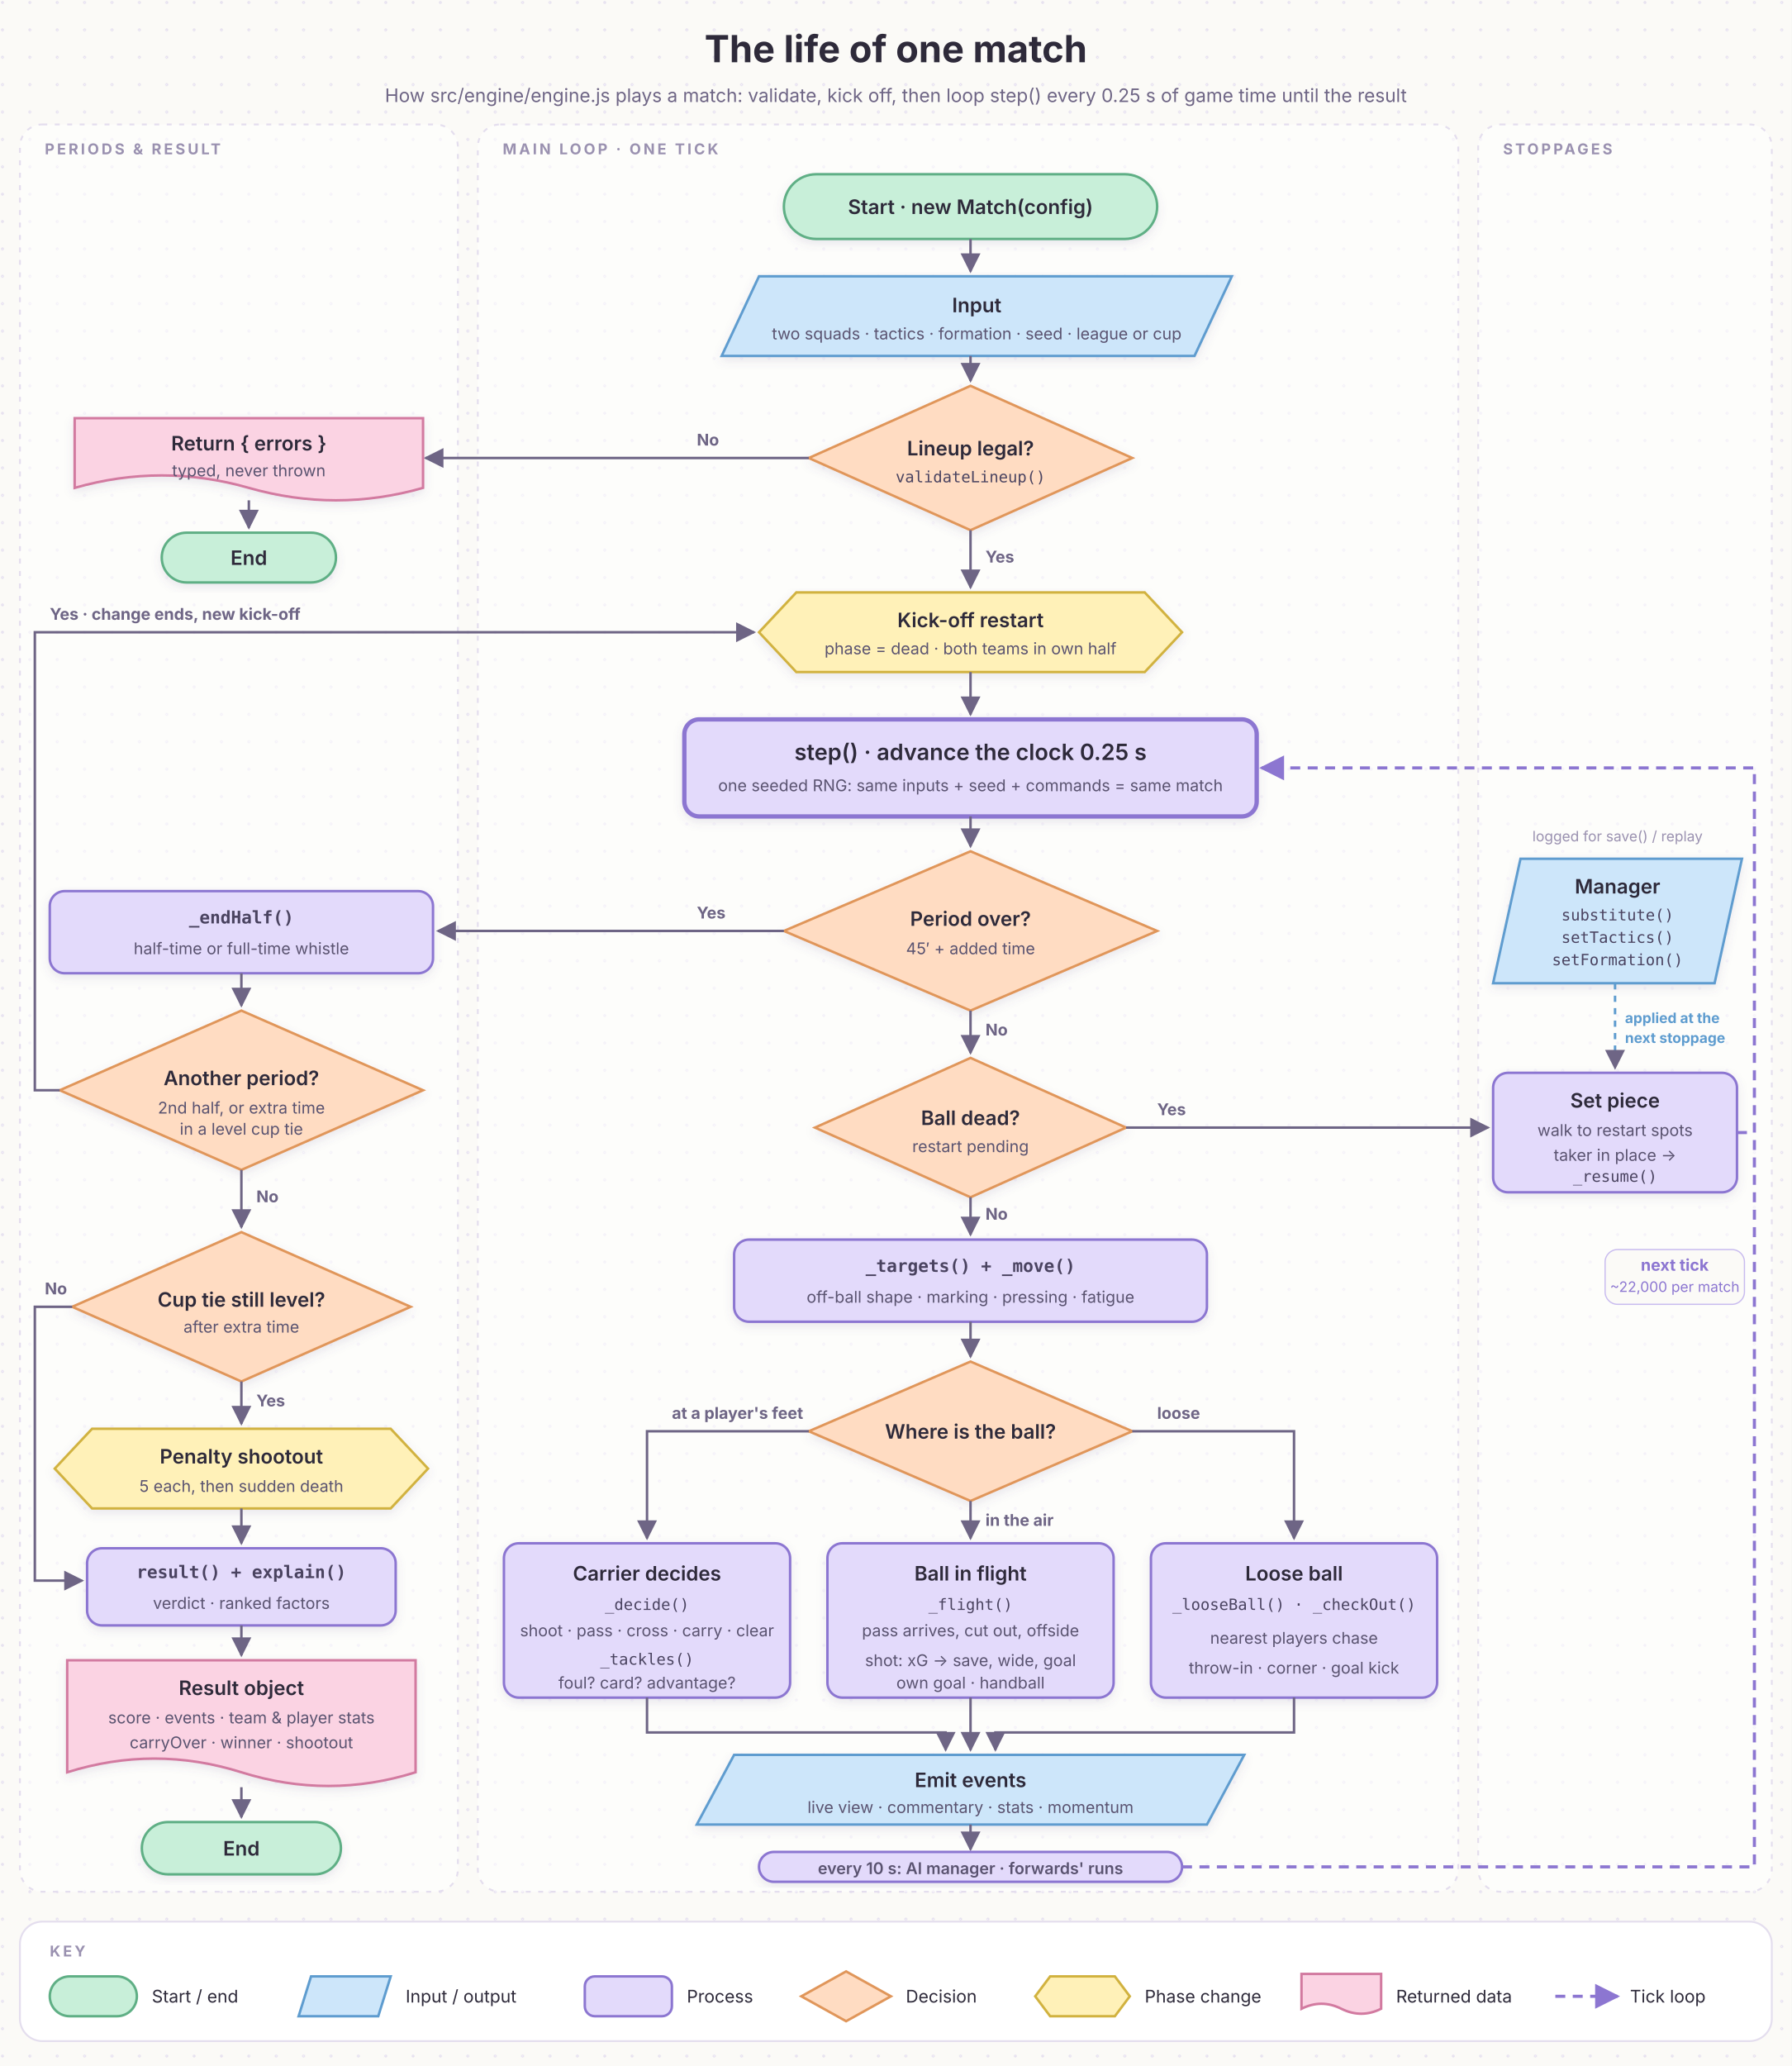
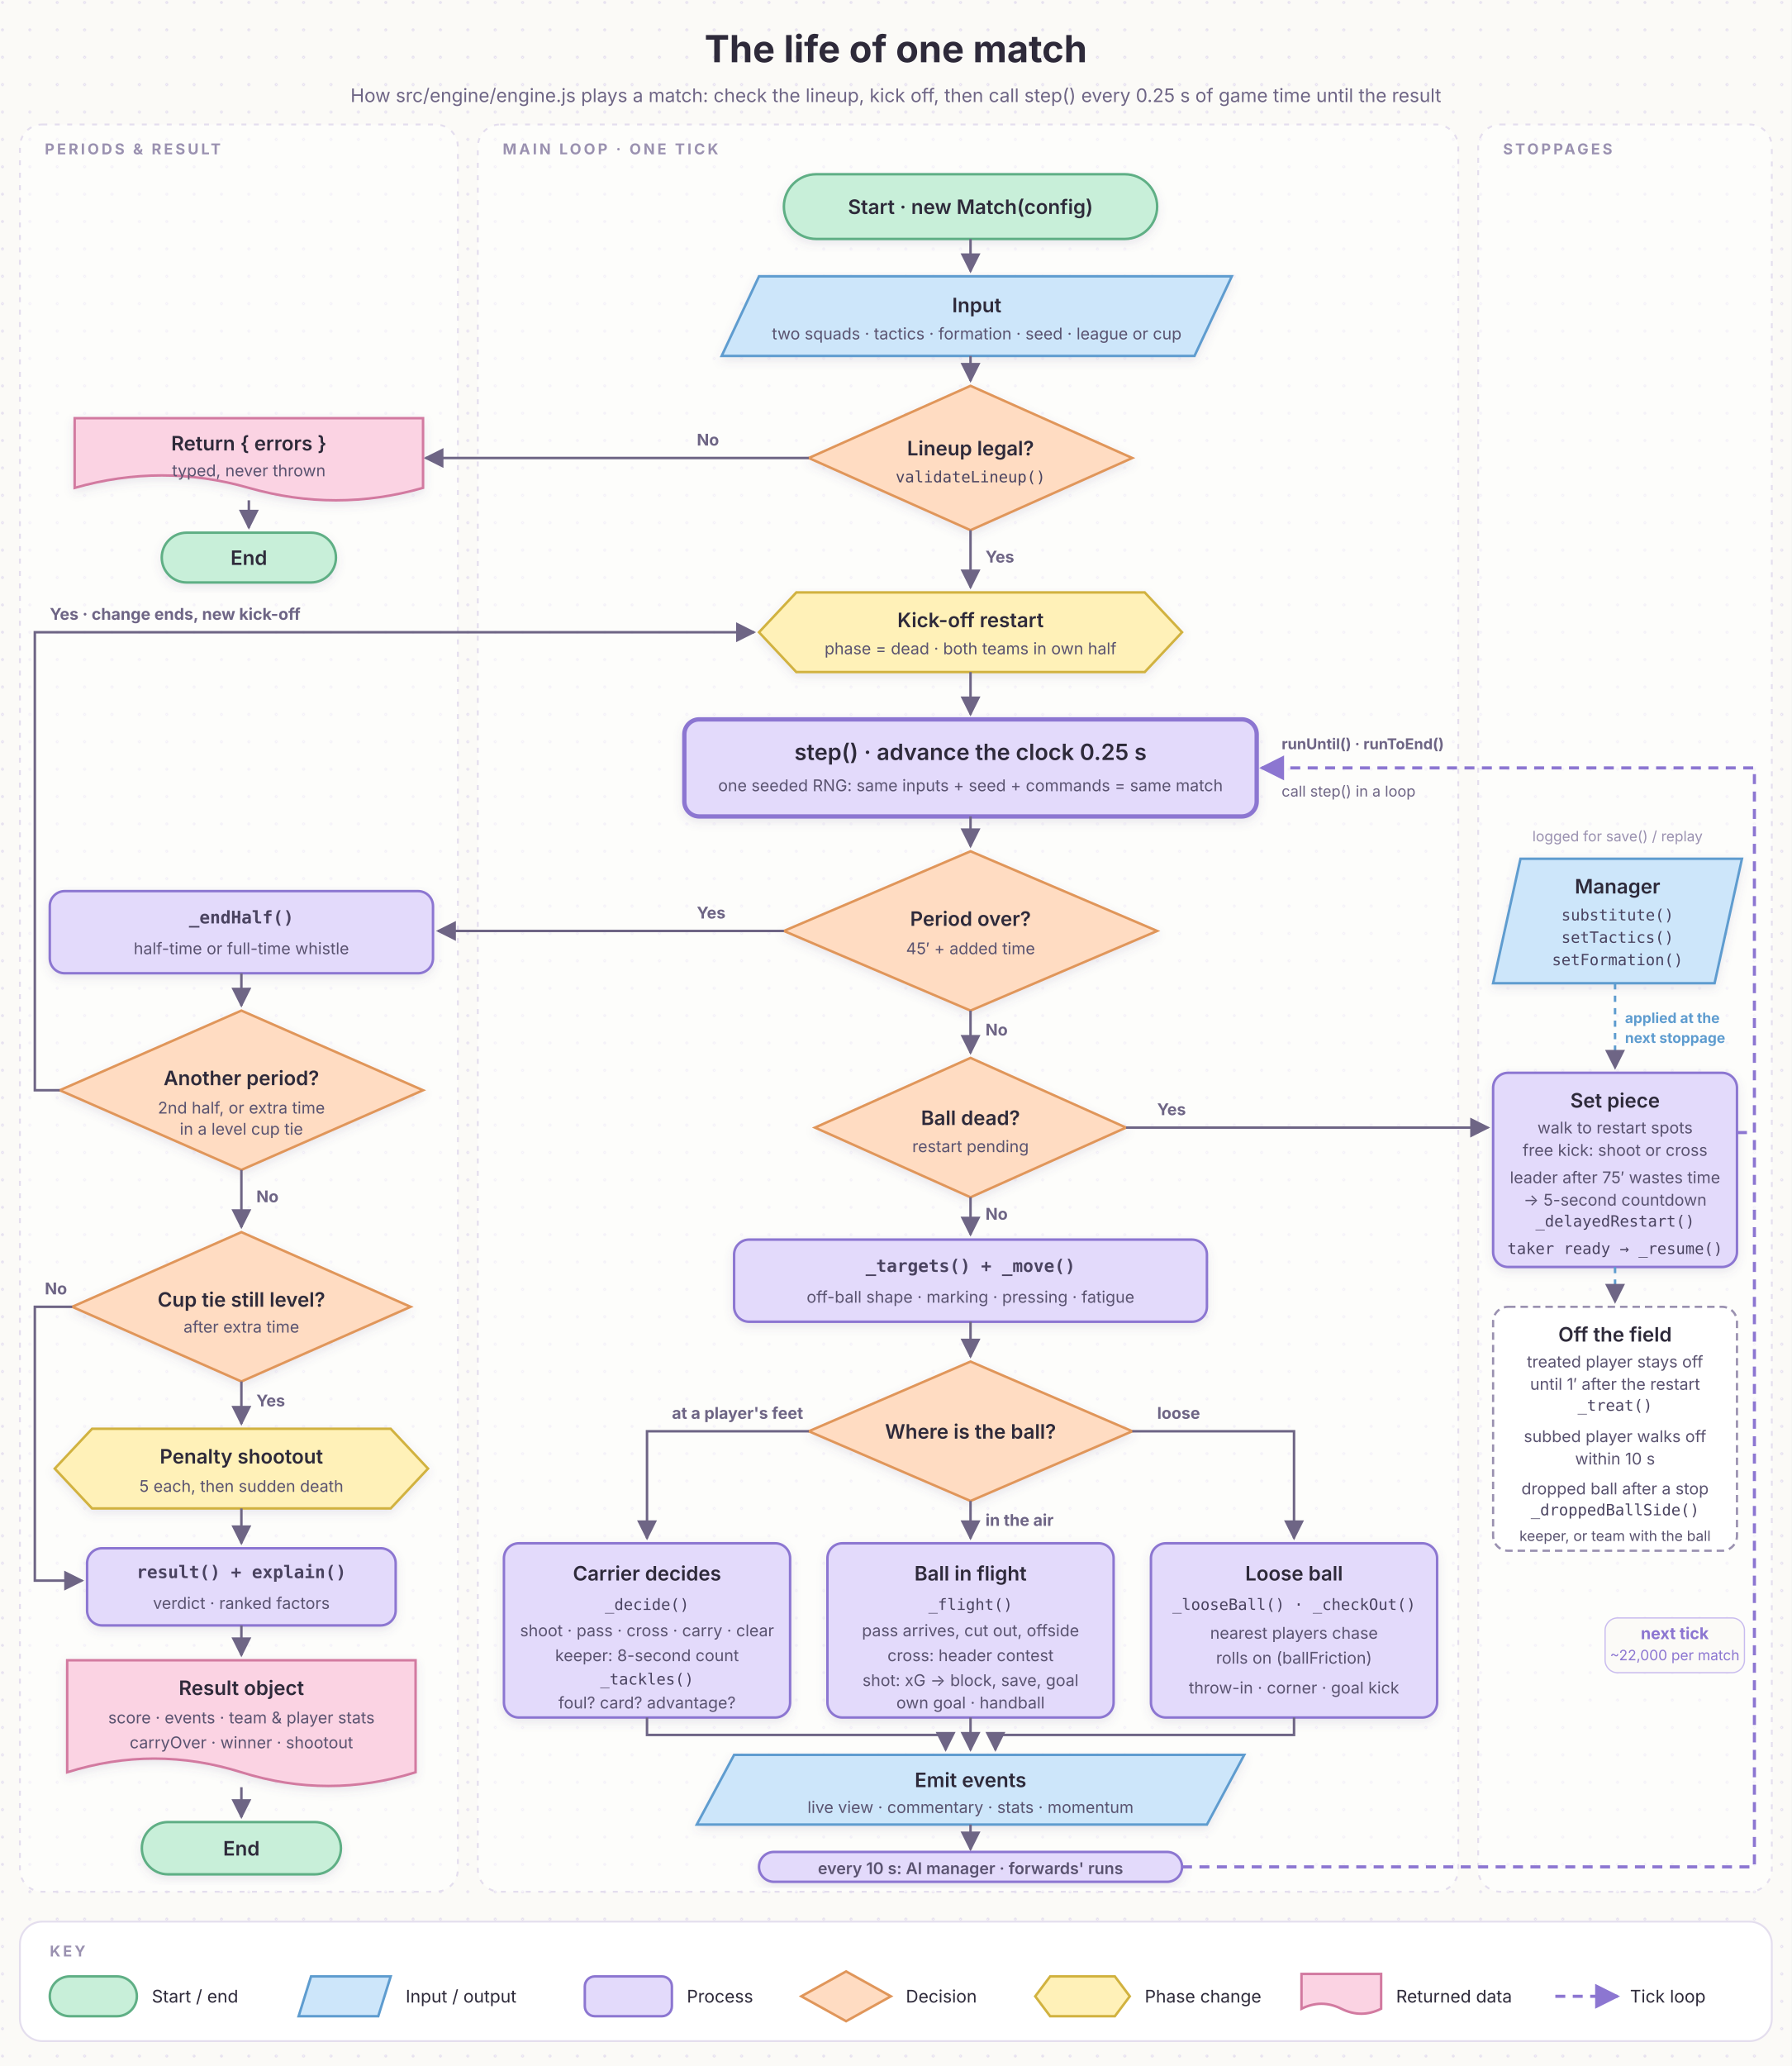
<svg xmlns="http://www.w3.org/2000/svg" viewBox="0 0 1440 1660" width="1440" height="1660" font-family="'Segoe UI', Inter, Helvetica, Arial, sans-serif">
  <defs>
    <pattern id="dots" width="22" height="22" patternUnits="userSpaceOnUse">
      <circle cx="2" cy="2" r="1.2" fill="#E6E1EF" />
    </pattern>
    <filter id="shadow" x="-10%" y="-10%" width="120%" height="130%">
      <feDropShadow dx="0" dy="3" stdDeviation="4" flood-color="#6B5B8C" flood-opacity="0.13" />
    </filter>
    <marker id="arrow" viewBox="0 0 10 10" refX="9" refY="5" markerWidth="8" markerHeight="8" orient="auto-start-reverse">
      <path d="M0,0 L10,5 L0,10 z" fill="#6E6585" />
    </marker>
    <marker id="arrowLoop" viewBox="0 0 10 10" refX="9" refY="5" markerWidth="8" markerHeight="8" orient="auto-start-reverse">
      <path d="M0,0 L10,5 L0,10 z" fill="#8C76D1" />
    </marker>
    <style>
      .t  { fill:#2E2A3A; font-size:16px; font-weight:600; text-anchor:middle; dominant-baseline:middle; }
      .s  { fill:#5A5370; font-size:13px; text-anchor:middle; dominant-baseline:middle; }
      .m  { font-family: Consolas, 'Cascadia Code', Menlo, monospace; font-size:12.5px; fill:#4A4360; text-anchor:middle; dominant-baseline:middle; }
      .lbl{ fill:#6E6585; font-size:13px; font-weight:700; }
      .ln { fill:none; stroke:#6E6585; stroke-width:2; }
      .loop{ fill:none; stroke:#8C76D1; stroke-width:2.5; stroke-dasharray:8 6; }
      .dash{ fill:none; stroke:#5E9CCF; stroke-width:2; stroke-dasharray:5 5; }
      .pill{ fill:#C8EFD9; stroke:#5FAF85; stroke-width:2; }
      .para{ fill:#CDE6FA; stroke:#5E9CCF; stroke-width:2; }
      .proc{ fill:#E3DAFB; stroke:#8C76D1; stroke-width:2; }
      .dec { fill:#FFDCC2; stroke:#E0965A; stroke-width:2; }
      .hex { fill:#FFF1B8; stroke:#D1B23F; stroke-width:2; }
      .doc { fill:#FBD3E3; stroke:#D27AA0; stroke-width:2; }
      .lane{ fill:#FFFFFF; fill-opacity:0.55; stroke:#E4DEEE; stroke-width:1.5; stroke-dasharray:4 6; }
      .laneT{ fill:#9A91B0; font-size:12px; font-weight:700; letter-spacing:2px; }
    </style>
  </defs>
  <rect width="1440" height="1660" fill="#FBFAF7" />
  <rect width="1440" height="1660" fill="url(#dots)" />
  <text x="720" y="50" text-anchor="middle" font-size="30" font-weight="700" fill="#2E2A3A">The life of one match</text>
-   <text x="720" y="82" text-anchor="middle" font-size="15" fill="#6E6585">How src/engine/engine.js plays a match: validate, kick off, then loop step() every 0.25 s of game time until the result</text>
+   <text x="720" y="82" text-anchor="middle" font-size="15" fill="#6E6585">How src/engine/engine.js plays a match: check the lineup, kick off, then call step() every 0.25 s of game time until the result</text>
  <rect class="lane" x="16" y="100" width="352" height="1420" rx="18" />
  <text class="laneT" x="36" y="124">PERIODS &amp; RESULT</text>
  <rect class="lane" x="384" y="100" width="788" height="1420" rx="18" />
  <text class="laneT" x="404" y="124">MAIN LOOP · ONE TICK</text>
  <rect class="lane" x="1188" y="100" width="236" height="1420" rx="18" />
  <text class="laneT" x="1208" y="124">STOPPAGES</text>
  <g filter="url(#shadow)">
    <rect class="pill" x="630" y="140" width="300" height="52" rx="26" />
  </g>
  <text class="t" x="780" y="166">Start · new Match(config)</text>
  <line class="ln" x1="780" y1="192" x2="780" y2="218" marker-end="url(#arrow)" />
  <g filter="url(#shadow)">
    <polygon class="para" points="610,222 990,222 960,286 580,286" />
  </g>
  <text class="t" x="785" y="245">Input</text>
  <text class="s" x="785" y="268">two squads · tactics · formation · seed · league or cup</text>
  <line class="ln" x1="780" y1="286" x2="780" y2="306" marker-end="url(#arrow)" />
  <g filter="url(#shadow)">
    <polygon class="dec" points="780,310 910,368 780,426 650,368" />
  </g>
  <text class="t" x="780" y="360">Lineup legal?</text>
  <text class="m" x="780" y="384">validateLineup()</text>
  <polyline class="ln" points="650,368 342,368" marker-end="url(#arrow)" />
  <text class="lbl" x="560" y="358">No</text>
  <g filter="url(#shadow)">
    <path class="doc" d="M60,336 H340 V392 Q270,412 200,392 T60,392 Z" />
  </g>
  <text class="t" x="200" y="356">Return { errors }</text>
  <text class="s" x="200" y="378">typed, never thrown</text>
  <line class="ln" x1="200" y1="402" x2="200" y2="424" marker-end="url(#arrow)" />
  <g filter="url(#shadow)">
    <rect class="pill" x="130" y="428" width="140" height="40" rx="20" />
  </g>
  <text class="t" x="200" y="448">End</text>
  <line class="ln" x1="780" y1="426" x2="780" y2="472" marker-end="url(#arrow)" />
  <text class="lbl" x="792" y="452">Yes</text>
  <g filter="url(#shadow)">
    <polygon class="hex" points="640,476 920,476 950,508 920,540 640,540 610,508" />
  </g>
  <text class="t" x="780" y="498">Kick-off restart</text>
  <text class="s" x="780" y="521">phase = dead · both teams in own half</text>
  <line class="ln" x1="780" y1="540" x2="780" y2="574" marker-end="url(#arrow)" />
  <g filter="url(#shadow)">
    <rect class="proc" x="550" y="578" width="460" height="78" rx="12" style="stroke-width:3.5" />
  </g>
  <text class="t" x="780" y="604" style="font-size:18px">step() · advance the clock 0.25 s</text>
  <text class="s" x="780" y="631">one seeded RNG: same inputs + seed + commands = same match</text>
+   <text x="1030" y="602" font-size="12" fill="#6E6585" font-weight="700">runUntil() · runToEnd()</text>
+   <text x="1030" y="640" font-size="12" fill="#6E6585">call step() in a loop</text>
  <line class="ln" x1="780" y1="656" x2="780" y2="680" marker-end="url(#arrow)" />
  <g filter="url(#shadow)">
    <polygon class="dec" points="780,684 930,748 780,812 630,748" />
  </g>
  <text class="t" x="780" y="738">Period over?</text>
  <text class="s" x="780" y="762">45′ + added time</text>
  <line class="ln" x1="780" y1="812" x2="780" y2="846" marker-end="url(#arrow)" />
  <text class="lbl" x="792" y="832">No</text>
  <g filter="url(#shadow)">
    <polygon class="dec" points="780,850 905,906 780,962 655,906" />
  </g>
  <text class="t" x="780" y="898">Ball dead?</text>
  <text class="s" x="780" y="921">restart pending</text>
  <line class="ln" x1="780" y1="962" x2="780" y2="992" marker-end="url(#arrow)" />
  <text class="lbl" x="792" y="980">No</text>
  <g filter="url(#shadow)">
    <rect class="proc" x="590" y="996" width="380" height="66" rx="12" />
  </g>
  <text class="m" x="780" y="1018" style="font-size:14px;font-weight:700">_targets() + _move()</text>
  <text class="s" x="780" y="1042">off-ball shape · marking · pressing · fatigue</text>
  <line class="ln" x1="780" y1="1062" x2="780" y2="1090" marker-end="url(#arrow)" />
  <g filter="url(#shadow)">
    <polygon class="dec" points="780,1094 910,1150 780,1206 650,1150" />
  </g>
  <text class="t" x="780" y="1150">Where is the ball?</text>
  <polyline class="ln" points="650,1150 520,1150 520,1236" marker-end="url(#arrow)" />
  <text class="lbl" x="540" y="1140">at a player's feet</text>
  <line class="ln" x1="780" y1="1206" x2="780" y2="1236" marker-end="url(#arrow)" />
  <text class="lbl" x="792" y="1226">in the air</text>
  <polyline class="ln" points="910,1150 1040,1150 1040,1236" marker-end="url(#arrow)" />
  <text class="lbl" x="930" y="1140">loose</text>
  <g filter="url(#shadow)">
-     <rect class="proc" x="405" y="1240" width="230" height="124" rx="12" />
+     <rect class="proc" x="405" y="1240" width="230" height="140" rx="12" />
  </g>
  <text class="t" x="520" y="1264">Carrier decides</text>
  <text class="m" x="520" y="1290">_decide()</text>
  <text class="s" x="520" y="1310">shoot · pass · cross · carry · clear</text>
-   <text class="m" x="520" y="1334">_tackles()</text>
-   <text class="s" x="520" y="1352">foul? card? advantage?</text>
-   <g filter="url(#shadow)">
-     <rect class="proc" x="665" y="1240" width="230" height="124" rx="12" />
+   <text class="s" x="520" y="1330">keeper: 8-second count</text>
+   <text class="m" x="520" y="1350">_tackles()</text>
+   <text class="s" x="520" y="1368">foul? card? advantage?</text>
+   <g filter="url(#shadow)">
+     <rect class="proc" x="665" y="1240" width="230" height="140" rx="12" />
  </g>
  <text class="t" x="780" y="1264">Ball in flight</text>
  <text class="m" x="780" y="1290">_flight()</text>
  <text class="s" x="780" y="1310">pass arrives, cut out, offside</text>
-   <text class="s" x="780" y="1334">shot: xG → save, wide, goal</text>
-   <text class="s" x="780" y="1352">own goal · handball</text>
-   <g filter="url(#shadow)">
-     <rect class="proc" x="925" y="1240" width="230" height="124" rx="12" />
+   <text class="s" x="780" y="1330">cross: header contest</text>
+   <text class="s" x="780" y="1350">shot: xG → block, save, goal</text>
+   <text class="s" x="780" y="1368">own goal · handball</text>
+   <g filter="url(#shadow)">
+     <rect class="proc" x="925" y="1240" width="230" height="140" rx="12" />
  </g>
  <text class="t" x="1040" y="1264">Loose ball</text>
  <text class="m" x="1040" y="1290">_looseBall() · _checkOut()</text>
-   <text class="s" x="1040" y="1316">nearest players chase</text>
-   <text class="s" x="1040" y="1340">throw-in · corner · goal kick</text>
-   <polyline class="ln" points="520,1364 520,1392 760,1392 760,1406" marker-end="url(#arrow)" />
-   <line class="ln" x1="780" y1="1364" x2="780" y2="1406" marker-end="url(#arrow)" />
-   <polyline class="ln" points="1040,1364 1040,1392 800,1392 800,1406" marker-end="url(#arrow)" />
+   <text class="s" x="1040" y="1312">nearest players chase</text>
+   <text class="s" x="1040" y="1332">rolls on (ballFriction)</text>
+   <text class="s" x="1040" y="1356">throw-in · corner · goal kick</text>
+   <polyline class="ln" points="520,1380 520,1394 760,1394 760,1406" marker-end="url(#arrow)" />
+   <line class="ln" x1="780" y1="1380" x2="780" y2="1406" marker-end="url(#arrow)" />
+   <polyline class="ln" points="1040,1380 1040,1394 800,1394 800,1406" marker-end="url(#arrow)" />
  <g filter="url(#shadow)">
    <polygon class="para" points="590,1410 1000,1410 970,1466 560,1466" />
  </g>
  <text class="t" x="780" y="1430">Emit events</text>
  <text class="s" x="780" y="1452">live view · commentary · stats · momentum</text>
  <line class="ln" x1="780" y1="1466" x2="780" y2="1486" marker-end="url(#arrow)" />
  <g filter="url(#shadow)">
    <rect class="proc" x="610" y="1488" width="340" height="24" rx="12" />
  </g>
  <text class="s" x="780" y="1501" style="font-weight:600">every 10 s: AI manager · forwards' runs</text>
  <polyline class="loop" points="950,1500 1410,1500 1410,617 1014,617" marker-end="url(#arrowLoop)" />
-   <rect x="1290" y="1004" width="112" height="44" rx="10" fill="#FBFAF7" stroke="#C9BCEF" />
-   <text x="1346" y="1021" text-anchor="middle" font-size="13" font-weight="700" fill="#8C76D1">next tick</text>
-   <text x="1346" y="1038" text-anchor="middle" font-size="11.5" fill="#8C76D1">~22,000 per match</text>
+   <rect x="1290" y="1300" width="112" height="44" rx="10" fill="#FBFAF7" stroke="#C9BCEF" />
+   <text x="1346" y="1317" text-anchor="middle" font-size="13" font-weight="700" fill="#8C76D1">next tick</text>
+   <text x="1346" y="1334" text-anchor="middle" font-size="11.5" fill="#8C76D1">~22,000 per match</text>
  <polyline class="ln" points="905,906 1196,906" marker-end="url(#arrow)" />
  <text class="lbl" x="930" y="896">Yes</text>
  <g filter="url(#shadow)">
-     <rect class="proc" x="1200" y="862" width="196" height="96" rx="12" />
+     <rect class="proc" x="1200" y="862" width="196" height="156" rx="12" />
  </g>
  <text class="t" x="1298" y="884">Set piece</text>
-   <text class="s" x="1298" y="908">walk to restart spots</text>
-   <text class="s" x="1298" y="928">taker in place →</text>
-   <text class="m" x="1298" y="946">_resume()</text>
+   <text class="s" x="1298" y="906">walk to restart spots</text>
+   <text class="s" x="1298" y="924">free kick: shoot or cross</text>
+   <text class="s" x="1298" y="946">leader after 75′ wastes time</text>
+   <text class="s" x="1298" y="964">→ 5-second countdown</text>
+   <text class="m" x="1298" y="982">_delayedRestart()</text>
+   <text class="m" x="1298" y="1004">taker ready → _resume()</text>
+   <line class="dash" x1="1298" y1="1018" x2="1298" y2="1046" marker-end="url(#arrow)" />
+   <rect x="1200" y="1050" width="196" height="196" rx="12" fill="#FFFFFF" stroke="#9A91B0" stroke-width="1.8" stroke-dasharray="6 4" />
+   <text class="t" x="1298" y="1072">Off the field</text>
+   <text class="s" x="1298" y="1094">treated player stays off</text>
+   <text class="s" x="1298" y="1112">until 1′ after the restart</text>
+   <text class="m" x="1298" y="1130">_treat()</text>
+   <text class="s" x="1298" y="1154">subbed player walks off</text>
+   <text class="s" x="1298" y="1172">within 10 s</text>
+   <text class="s" x="1298" y="1196">dropped ball after a stop</text>
+   <text class="m" x="1298" y="1214">_droppedBallSide()</text>
+   <text class="s" x="1298" y="1234" style="font-size:11.5px">keeper, or team with the ball</text>
  <line class="loop" x1="1396" y1="910" x2="1410" y2="910" />
  <g filter="url(#shadow)">
    <polygon class="para" points="1222,690 1400,690 1378,790 1200,790" />
  </g>
  <text class="t" x="1300" y="712">Manager</text>
  <text class="m" x="1300" y="736">substitute()</text>
  <text class="m" x="1300" y="754">setTactics()</text>
  <text class="m" x="1300" y="772">setFormation()</text>
  <line class="dash" x1="1298" y1="790" x2="1298" y2="858" marker-end="url(#arrow)" />
  <text x="1306" y="822" font-size="11.5" fill="#5E9CCF" font-weight="700">applied at the</text>
  <text x="1306" y="838" font-size="11.5" fill="#5E9CCF" font-weight="700">next stoppage</text>
  <text x="1300" y="676" text-anchor="middle" font-size="11.5" fill="#9A91B0">logged for save() / replay</text>
  <polyline class="ln" points="630,748 352,748" marker-end="url(#arrow)" />
  <text class="lbl" x="560" y="738">Yes</text>
  <g filter="url(#shadow)">
    <rect class="proc" x="40" y="716" width="308" height="66" rx="12" />
  </g>
  <text class="m" x="194" y="738" style="font-size:14px;font-weight:700">_endHalf()</text>
  <text class="s" x="194" y="762">half-time or full-time whistle</text>
  <line class="ln" x1="194" y1="782" x2="194" y2="808" marker-end="url(#arrow)" />
  <g filter="url(#shadow)">
    <polygon class="dec" points="194,812 340,876 194,940 48,876" />
  </g>
  <text class="t" x="194" y="866">Another period?</text>
  <text class="s" x="194" y="890">2nd half, or extra time</text>
  <text class="s" x="194" y="907">in a level cup tie</text>
  <polyline class="ln" points="48,876 28,876 28,508 606,508" marker-end="url(#arrow)" />
  <text class="lbl" x="40" y="498">Yes · change ends, new kick-off</text>
  <line class="ln" x1="194" y1="940" x2="194" y2="986" marker-end="url(#arrow)" />
  <text class="lbl" x="206" y="966">No</text>
  <g filter="url(#shadow)">
    <polygon class="dec" points="194,990 330,1050 194,1110 58,1050" />
  </g>
  <text class="t" x="194" y="1044">Cup tie still level?</text>
  <text class="s" x="194" y="1066">after extra time</text>
  <line class="ln" x1="194" y1="1110" x2="194" y2="1144" marker-end="url(#arrow)" />
  <text class="lbl" x="206" y="1130">Yes</text>
  <g filter="url(#shadow)">
    <polygon class="hex" points="74,1148 314,1148 344,1180 314,1212 74,1212 44,1180" />
  </g>
  <text class="t" x="194" y="1170">Penalty shootout</text>
  <text class="s" x="194" y="1194">5 each, then sudden death</text>
  <polyline class="ln" points="58,1050 28,1050 28,1270 66,1270" marker-end="url(#arrow)" />
  <text class="lbl" x="36" y="1040">No</text>
  <line class="ln" x1="194" y1="1212" x2="194" y2="1240" marker-end="url(#arrow)" />
  <g filter="url(#shadow)">
    <rect class="proc" x="70" y="1244" width="248" height="62" rx="12" />
  </g>
  <text class="m" x="194" y="1264" style="font-size:14px;font-weight:700">result() + explain()</text>
  <text class="s" x="194" y="1288">verdict · ranked factors</text>
  <line class="ln" x1="194" y1="1306" x2="194" y2="1330" marker-end="url(#arrow)" />
  <g filter="url(#shadow)">
    <path class="doc" d="M54,1334 H334 V1424 Q264,1446 194,1424 T54,1424 Z" />
  </g>
  <text class="t" x="194" y="1356">Result object</text>
  <text class="s" x="194" y="1380">score · events · team &amp; player stats</text>
  <text class="s" x="194" y="1400">carryOver · winner · shootout</text>
  <line class="ln" x1="194" y1="1436" x2="194" y2="1460" marker-end="url(#arrow)" />
  <g filter="url(#shadow)">
    <rect class="pill" x="114" y="1464" width="160" height="42" rx="21" />
  </g>
  <text class="t" x="194" y="1485">End</text>
  <rect x="16" y="1544" width="1408" height="96" rx="18" fill="#FFFFFF" stroke="#E4DEEE" stroke-width="1.5" />
  <text class="laneT" x="40" y="1572">KEY</text>
  <rect class="pill" x="40" y="1588" width="70" height="32" rx="16" />
  <text x="122" y="1609" font-size="14" fill="#2E2A3A">Start / end</text>
  <polygon class="para" points="250,1588 314,1588 304,1620 240,1620" />
  <text x="326" y="1609" font-size="14" fill="#2E2A3A">Input / output</text>
  <rect class="proc" x="470" y="1588" width="70" height="32" rx="8" />
  <text x="552" y="1609" font-size="14" fill="#2E2A3A">Process</text>
  <polygon class="dec" points="680,1584 716,1604 680,1624 644,1604" />
  <text x="728" y="1609" font-size="14" fill="#2E2A3A">Decision</text>
  <polygon class="hex" points="844,1588 896,1588 908,1604 896,1620 844,1620 832,1604" />
  <text x="920" y="1609" font-size="14" fill="#2E2A3A">Phase change</text>
  <path class="doc" d="M1046,1586 H1110 V1614 Q1094,1622 1078,1614 T1046,1614 Z" />
  <text x="1122" y="1609" font-size="14" fill="#2E2A3A">Returned data</text>
  <line class="loop" x1="1250" y1="1604" x2="1300" y2="1604" marker-end="url(#arrowLoop)" />
  <text x="1310" y="1609" font-size="14" fill="#2E2A3A">Tick loop</text>
</svg>
